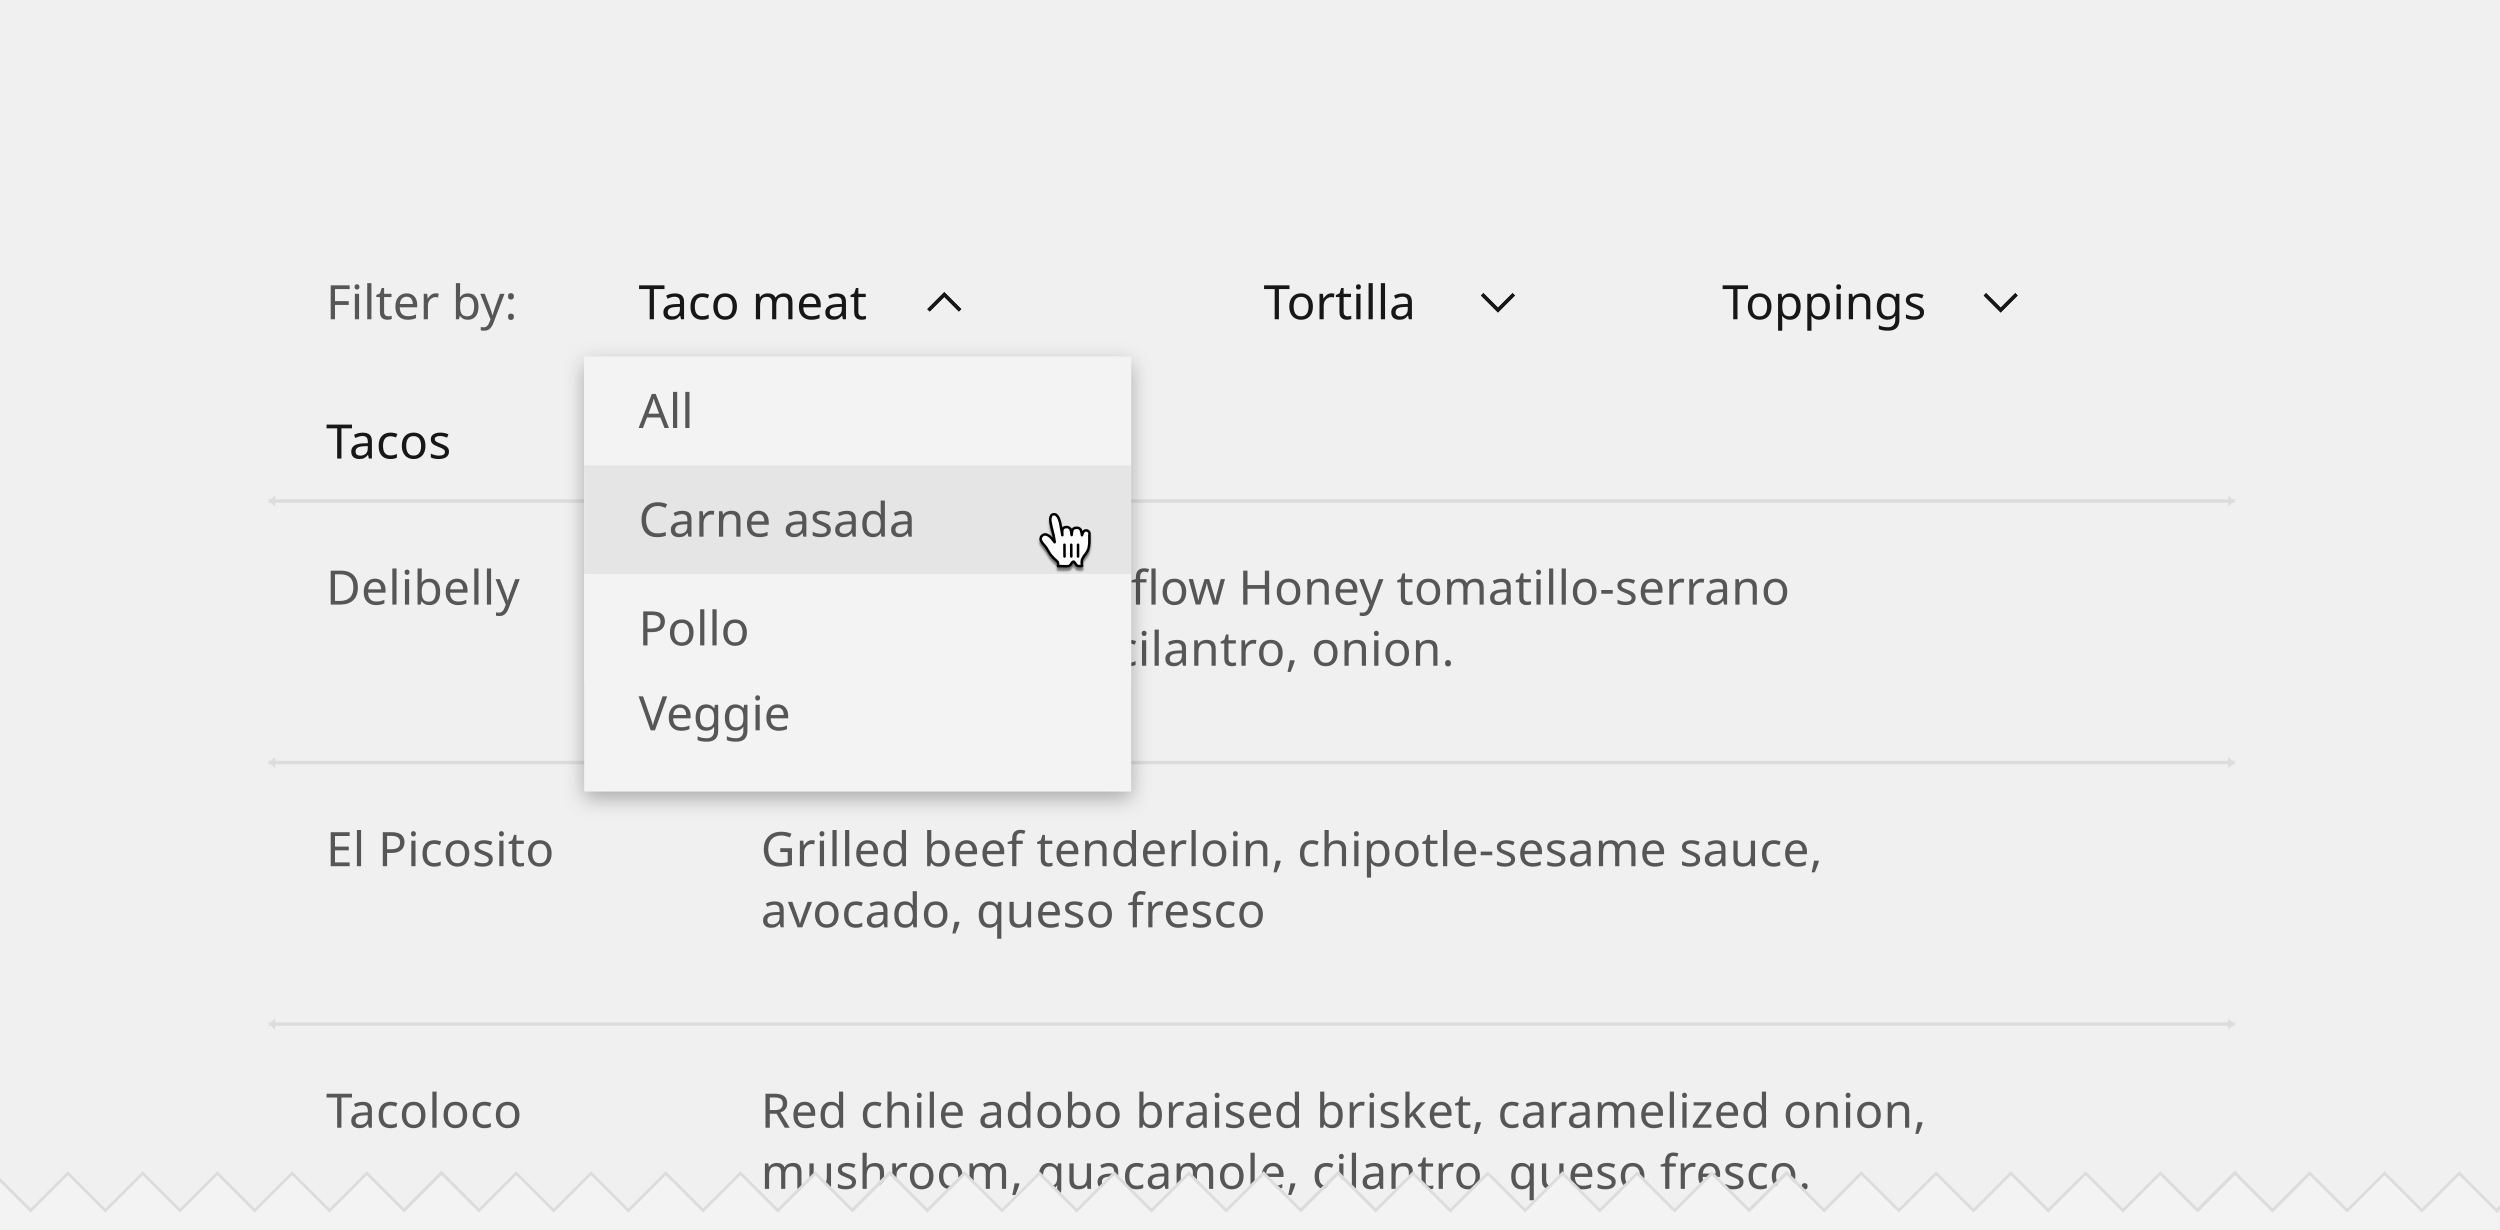
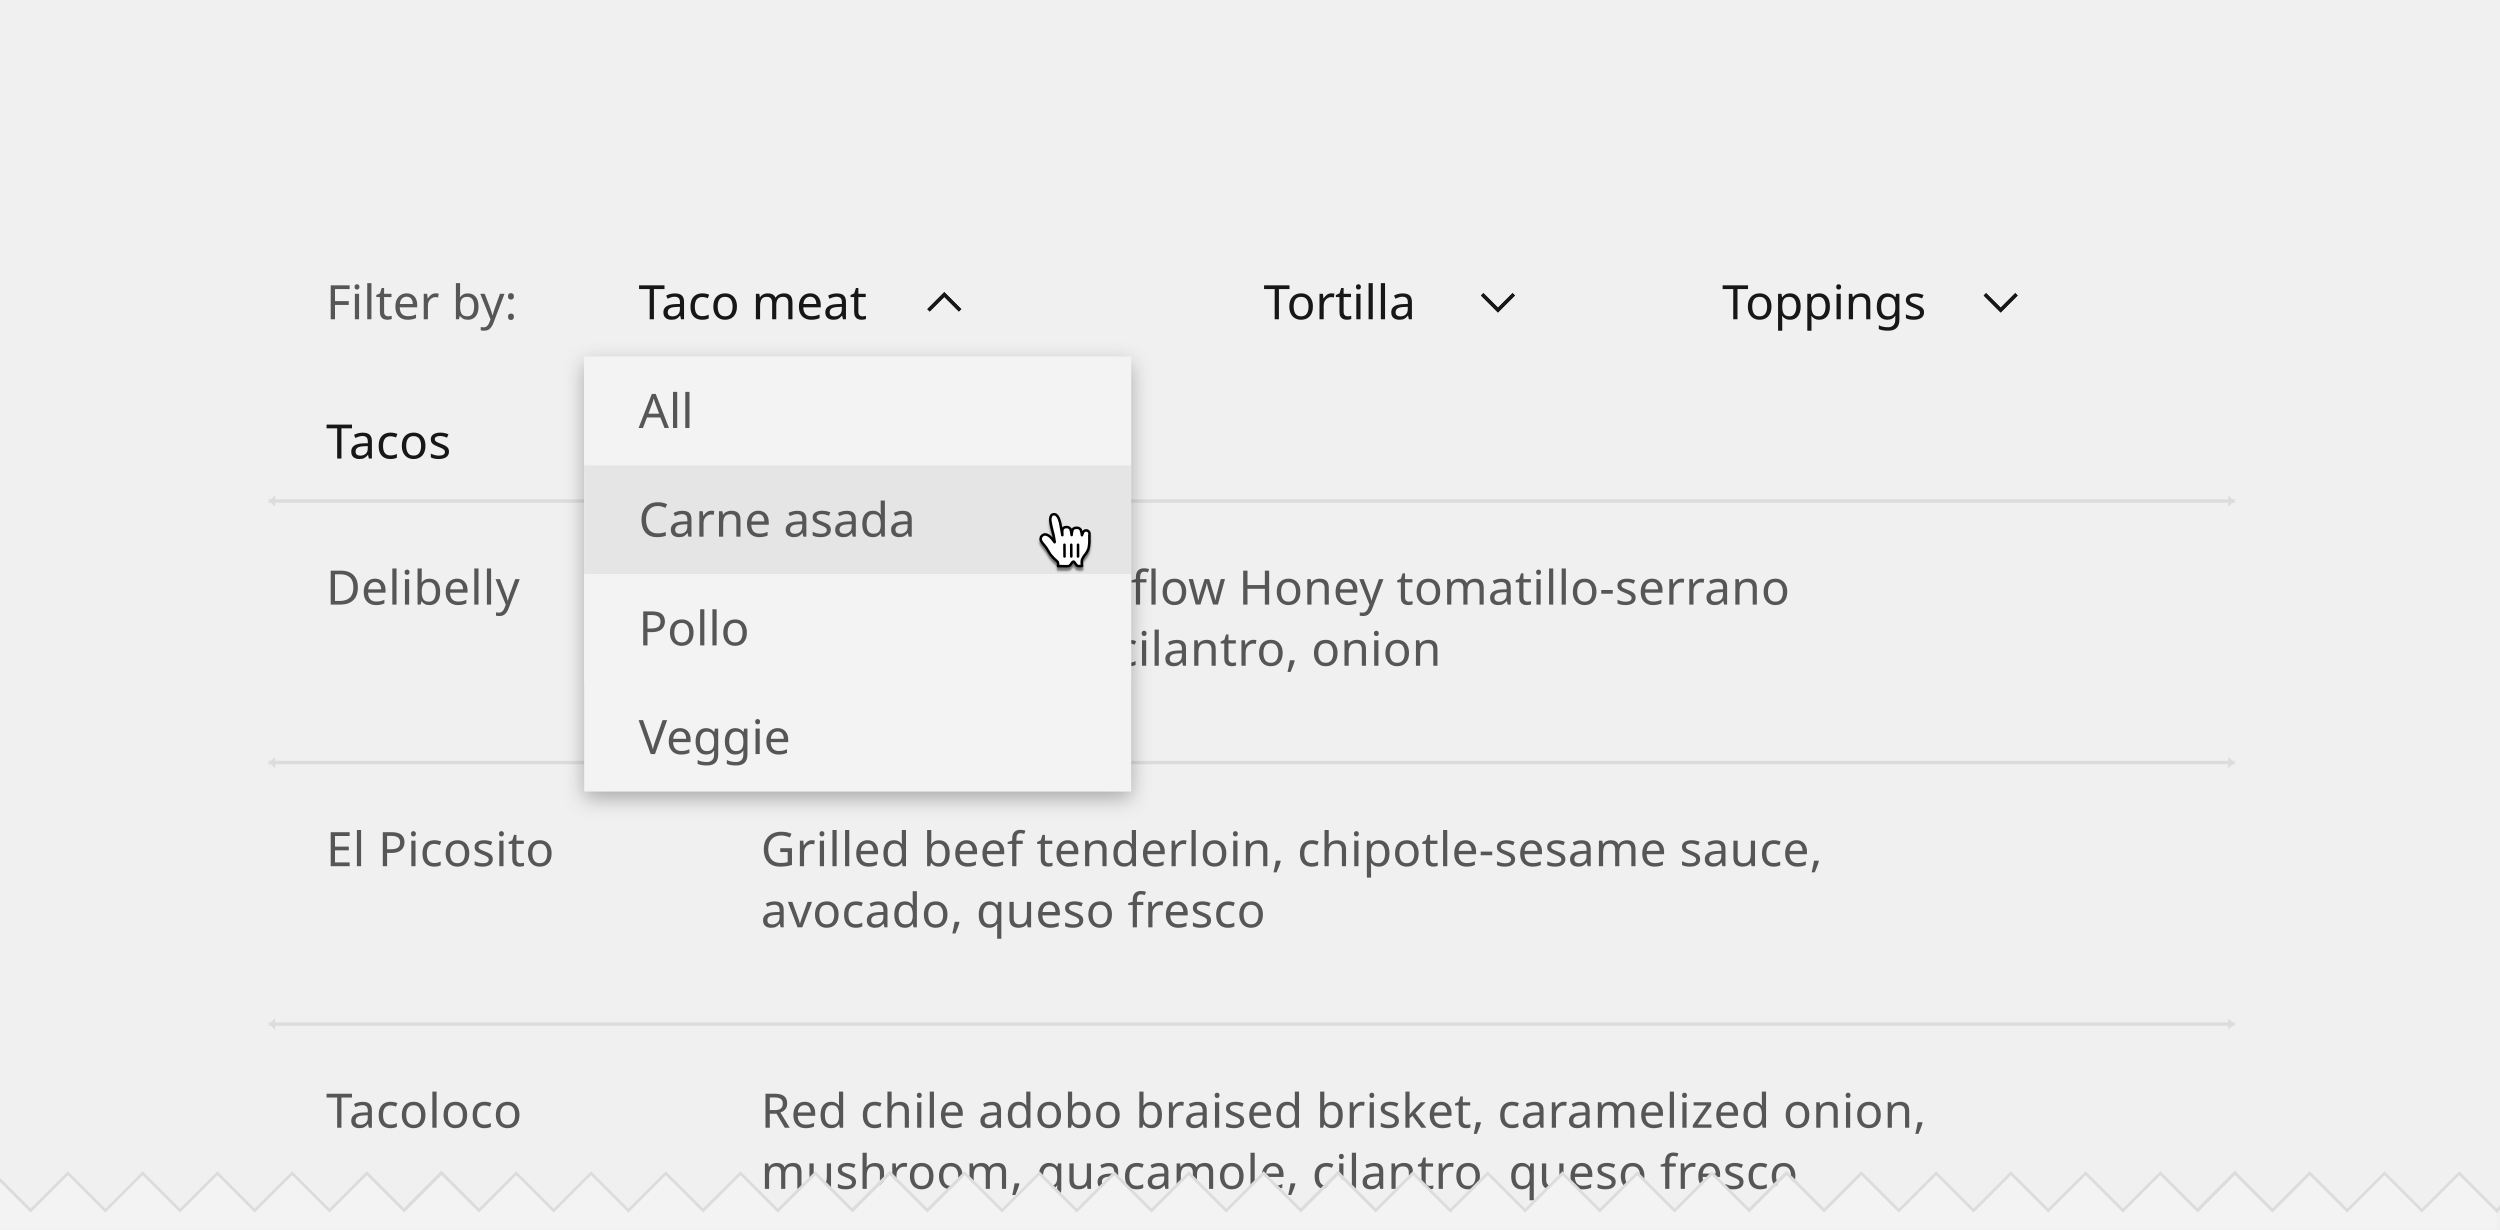
<svg xmlns="http://www.w3.org/2000/svg" xmlns:xlink="http://www.w3.org/1999/xlink" width="736px" height="362px" viewBox="0 0 736 362" version="1.1">
  <defs>
-     <rect id="path-1" x="92" y="174" width="161" height="128" />
+     <rect id="path-1" x="92" y="25" width="161" height="128" />
    <filter x="-6.2%" y="-6.2%" width="112.4%" height="115.6%" filterUnits="objectBoundingBox" id="filter-2">
      <feOffset dx="0" dy="2" in="SourceAlpha" result="shadowOffsetOuter1" />
      <feGaussianBlur stdDeviation="3" in="shadowOffsetOuter1" result="shadowBlurOuter1" />
      <feColorMatrix values="0 0 0 0 0   0 0 0 0 0   0 0 0 0 0  0 0 0 0.3 0" type="matrix" in="shadowBlurOuter1" />
    </filter>
    <filter x="-32.7%" y="-24.4%" width="165.3%" height="155.0%" filterUnits="objectBoundingBox" id="filter-3">
      <feOffset dx="0" dy="1" in="SourceAlpha" result="shadowOffsetOuter1" />
      <feGaussianBlur stdDeviation="0.4" in="shadowOffsetOuter1" result="shadowBlurOuter1" />
      <feColorMatrix values="0 0 0 0 0   0 0 0 0 0   0 0 0 0 0  0 0 0 0.5 0" type="matrix" in="shadowBlurOuter1" result="shadowMatrixOuter1" />
      <feMerge>
        <feMergeNode in="shadowMatrixOuter1" />
        <feMergeNode in="SourceGraphic" />
      </feMerge>
    </filter>
    <polygon id="path-4" points="5 6 0 1 0.707 0.293 5 4.586 9.293 0.293 10 1" />
    <polygon id="path-6" points="5 6 0 1 0.707 0.293 5 4.586 9.293 0.293 10 1" />
    <polygon id="path-8" points="5 6 0 1 0.707 0.293 5 4.586 9.293 0.293 10 1" />
  </defs>
  <g id="filter-1" stroke="none" stroke-width="1" fill="none" fill-rule="evenodd">
-     <g id="Group-3" transform="translate(80, -69)">
-       <g id="Group">
-         <path d="M288.5,216.5 L577,216.5 L576.5,216 L576.5,217 L577,216.5 L288.5,216.5 Z M288.5,216.5 L0,216.5 L0.5,217 L0.5,216 L0,216.5 L288.5,216.5 Z" id="Rectangle-3-Copy-35" stroke="#DCDCDC" />
-         <path d="M288.5,370.5 L577,370.5 L576.5,370 L576.5,371 L577,370.5 L288.5,370.5 Z M288.5,370.5 L0,370.5 L0.5,371 L0.5,370 L0,370.5 L288.5,370.5 Z" id="Rectangle-3-Copy-38" stroke="#DCDCDC" />
-         <path d="M288.5,293.5 L577,293.5 L576.5,293 L576.5,294 L577,293.5 L288.5,293.5 Z M288.5,293.5 L0,293.5 L0.5,294 L0.5,293 L0,293.5 L288.5,293.5 Z" id="Rectangle-3-Copy-39" stroke="#DCDCDC" />
+     <g id="Group-3" transform="translate(80, 80)">
+       <g id="Group" transform="translate(0, 41)">
+         <path d="M288.5,26.5 L577,26.5 L576.5,26 L576.5,27 L577,26.5 L288.5,26.5 Z M288.5,26.5 L0,26.5 L0.5,27 L0.5,26 L0,26.5 L288.5,26.5 Z" id="Rectangle-3-Copy-35" stroke="#DCDCDC" />
+         <path d="M288.5,180.5 L577,180.5 L576.5,180 L576.5,181 L577,180.5 L288.5,180.5 Z M288.5,180.5 L0,180.5 L0.5,181 L0.5,180 L0,180.5 L288.5,180.5 Z" id="Rectangle-3-Copy-38" stroke="#DCDCDC" />
+         <path d="M288.5,103.5 L577,103.5 L576.5,103 L576.5,104 L577,103.5 L288.5,103.5 Z M288.5,103.5 L0,103.5 L0.5,104 L0.5,103 L0,103.5 L288.5,103.5 Z" id="Rectangle-3-Copy-39" stroke="#DCDCDC" />
        <text id="Tacos" font-family="IBMPlexSans-SemiBold, IBM Plex Sans" font-size="14" font-weight="500" line-spacing="18" letter-spacing="0.1" fill="#171717">
-           <tspan x="16" y="204">Tacos</tspan>
+           <tspan x="16" y="14">Tacos</tspan>
        </text>
        <text id="Description" font-family="IBMPlexSans-SemiBold, IBM Plex Sans" font-size="14" font-weight="500" line-spacing="18" letter-spacing="0.1" fill="#171717">
-           <tspan x="144" y="204">Description</tspan>
+           <tspan x="144" y="14">Description</tspan>
        </text>
        <text id="Pork-belly,-Goodflow" font-family="IBMPlexSans, IBM Plex Sans" font-size="14" font-weight="normal" line-spacing="18" letter-spacing="0.1" fill="#565656">
-           <tspan x="144" y="247">Pork belly, Goodflow Honey tomatillo-serrano </tspan>
-           <tspan x="144" y="265">salsa, avocado, cilantro, onion.</tspan>
+           <tspan x="144" y="57">Pork belly, Goodflow Honey tomatillo-serrano </tspan>
+           <tspan x="144" y="75">salsa, avocado, cilantro, onion</tspan>
        </text>
        <text id="Grilled-beef-tenderl" font-family="IBMPlexSans, IBM Plex Sans" font-size="14" font-weight="normal" line-spacing="18" letter-spacing="0.1" fill="#565656">
-           <tspan x="144" y="324">Grilled beef tenderloin, chipotle-sesame sauce, </tspan>
-           <tspan x="144" y="342">avocado, queso fresco</tspan>
+           <tspan x="144" y="134">Grilled beef tenderloin, chipotle-sesame sauce, </tspan>
+           <tspan x="144" y="152">avocado, queso fresco</tspan>
        </text>
        <text id="Delibelly" font-family="IBMPlexSans, IBM Plex Sans" font-size="14" font-weight="normal" line-spacing="18" letter-spacing="0.1" fill="#565656">
-           <tspan x="16" y="247">Delibelly</tspan>
+           <tspan x="16" y="57">Delibelly</tspan>
        </text>
        <text id="El-Picosito" font-family="IBMPlexSans, IBM Plex Sans" font-size="14" font-weight="normal" line-spacing="18" letter-spacing="0.1" fill="#565656">
-           <tspan x="16" y="324">El Picosito</tspan>
+           <tspan x="16" y="134">El Picosito</tspan>
        </text>
        <text id="Red-chile-adobo-brai" font-family="IBMPlexSans, IBM Plex Sans" font-size="14" font-weight="normal" line-spacing="18" letter-spacing="0.1" fill="#565656">
-           <tspan x="144" y="401">Red chile adobo braised brisket, caramelized onion, </tspan>
-           <tspan x="144" y="419">mushroom, guacamole, cilantro, queso fresco.</tspan>
+           <tspan x="144" y="211">Red chile adobo braised brisket, caramelized onion, </tspan>
+           <tspan x="144" y="229">mushroom, guacamole, cilantro, queso fresco</tspan>
        </text>
        <text id="Tacoloco" font-family="IBMPlexSans, IBM Plex Sans" font-size="14" font-weight="normal" line-spacing="18" letter-spacing="0.1" fill="#565656">
-           <tspan x="16" y="401">Tacoloco</tspan>
+           <tspan x="16" y="211">Tacoloco</tspan>
        </text>
      </g>
      <g id="Rectangle-4-Copy-21">
        <use fill="black" fill-opacity="1" filter="url(#filter-2)" xlink:href="#path-1" />
        <use fill="#DCDCDC" fill-rule="evenodd" xlink:href="#path-1" />
      </g>
-       <polygon id="Rectangle-Copy-35" fill="#F3F3F3" points="92 174 253 174 253 302 92 302" />
-       <polygon id="Rectangle-Copy-72" fill="#F3F3F3" points="92 174 253 174 253 206 92 206" />
-       <polygon id="Rectangle-Copy-75" fill="#F3F3F3" points="92 238 253 238 253 270 92 270" />
-       <polygon id="Rectangle-Copy-80" fill="#E5E5E5" points="92 206 253 206 253 238 92 238" />
+       <polygon id="Rectangle-Copy-35" fill="#F3F3F3" points="92 25 253 25 253 153 92 153" />
+       <polygon id="Rectangle-Copy-72" fill="#F3F3F3" points="92 25 253 25 253 57 92 57" />
+       <polygon id="Rectangle-Copy-75" fill="#F3F3F3" points="92 89 253 89 253 121 92 121" />
+       <polygon id="Rectangle-Copy-80" fill="#E5E5E5" points="92 57 253 57 253 89 92 89" />
      <text id="All" font-family="IBMPlexSans, IBM Plex Sans" font-size="14" font-weight="normal" line-spacing="18" fill="#565656">
-         <tspan x="108" y="195">All</tspan>
+         <tspan x="108" y="46">All</tspan>
      </text>
      <text id="Pollo" font-family="IBMPlexSans, IBM Plex Sans" font-size="14" font-weight="normal" line-spacing="18" fill="#565656">
-         <tspan x="108" y="259">Pollo</tspan>
+         <tspan x="108" y="110">Pollo</tspan>
      </text>
      <text id="Carne-asada" font-family="IBMPlexSans, IBM Plex Sans" font-size="14" font-weight="normal" line-spacing="18" fill="#565656">
-         <tspan x="108" y="227">Carne asada</tspan>
+         <tspan x="108" y="78">Carne asada</tspan>
      </text>
      <text id="Veggie" font-family="IBMPlexSans, IBM Plex Sans" font-size="14" font-weight="normal" line-spacing="18" fill="#565656">
-         <tspan x="108" y="284">Veggie</tspan>
+         <tspan x="108" y="142">Veggie</tspan>
      </text>
-       <g id="Cursor/Hand/Pointing" transform="translate(217, 212)">
+       <g id="Cursor/Hand/Pointing" transform="translate(217, 63)">
        <g id="pointing" filter="url(#filter-3)" transform="translate(9, 8)">
          <path d="M3.27,12.28 C2.99,11.92 2.64,11.19 2.03,10.28 C1.68,9.78 0.82,8.83 0.56,8.34 C0.373,8.042 0.318,7.68 0.41,7.34 C0.567,6.694 1.18,6.266 1.84,6.34 C2.351,6.443 2.82,6.693 3.19,7.06 C3.448,7.303 3.686,7.567 3.9,7.85 C4.06,8.05 4.1,8.13 4.28,8.36 C4.46,8.59 4.58,8.82 4.49,8.48 C4.42,7.98 4.3,7.14 4.13,6.39 C4,5.82 3.97,5.73 3.85,5.3 C3.73,4.87 3.66,4.51 3.53,4.02 C3.411,3.539 3.318,3.051 3.25,2.56 C3.124,1.932 3.216,1.279 3.51,0.71 C3.859,0.381 4.372,0.295 4.81,0.49 C5.251,0.815 5.579,1.27 5.75,1.79 C6.012,2.43 6.187,3.103 6.27,3.79 C6.43,4.79 6.74,6.25 6.75,6.55 C6.75,6.18 6.68,5.4 6.75,5.05 C6.819,4.685 7.073,4.382 7.42,4.25 C7.718,4.159 8.033,4.138 8.34,4.19 C8.65,4.255 8.925,4.433 9.11,4.69 C9.342,5.273 9.47,5.893 9.49,6.52 C9.517,5.971 9.611,5.427 9.77,4.9 C9.937,4.665 10.181,4.495 10.46,4.42 C10.791,4.36 11.129,4.36 11.46,4.42 C11.731,4.511 11.968,4.682 12.14,4.91 C12.352,5.44 12.48,6 12.52,6.57 C12.52,6.71 12.59,6.18 12.81,5.83 C12.924,5.491 13.211,5.238 13.562,5.167 C13.913,5.097 14.275,5.219 14.512,5.487 C14.749,5.756 14.824,6.131 14.71,6.47 C14.71,7.12 14.71,7.09 14.71,7.53 C14.71,7.97 14.71,8.36 14.71,8.73 C14.674,9.315 14.593,9.897 14.47,10.47 C14.296,10.977 14.054,11.458 13.75,11.9 C13.264,12.44 12.863,13.05 12.56,13.71 C12.485,14.038 12.451,14.374 12.46,14.71 C12.459,15.021 12.499,15.33 12.58,15.63 C12.171,15.673 11.759,15.673 11.35,15.63 C10.96,15.57 10.48,14.79 10.35,14.55 C10.286,14.421 10.154,14.34 10.01,14.34 C9.866,14.34 9.734,14.421 9.67,14.55 C9.45,14.93 8.96,15.62 8.62,15.66 C7.95,15.74 6.57,15.66 5.48,15.66 C5.48,15.66 5.66,14.66 5.25,14.3 C4.84,13.94 4.42,13.52 4.11,13.24 L3.27,12.28 Z" id="Shape" fill="#FFFFFF" fill-rule="nonzero" />
          <path d="M3.27,12.28 C2.99,11.92 2.64,11.19 2.03,10.28 C1.68,9.78 0.82,8.83 0.56,8.34 C0.373,8.042 0.318,7.68 0.41,7.34 C0.567,6.694 1.18,6.266 1.84,6.34 C2.351,6.443 2.82,6.693 3.19,7.06 C3.448,7.303 3.686,7.567 3.9,7.85 C4.06,8.05 4.1,8.13 4.28,8.36 C4.46,8.59 4.58,8.82 4.49,8.48 C4.42,7.98 4.3,7.14 4.13,6.39 C4,5.82 3.97,5.73 3.85,5.3 C3.73,4.87 3.66,4.51 3.53,4.02 C3.411,3.539 3.318,3.051 3.25,2.56 C3.124,1.932 3.216,1.279 3.51,0.71 C3.859,0.381 4.372,0.295 4.81,0.49 C5.251,0.815 5.579,1.27 5.75,1.79 C6.012,2.43 6.187,3.103 6.27,3.79 C6.43,4.79 6.74,6.25 6.75,6.55 C6.75,6.18 6.68,5.4 6.75,5.05 C6.819,4.685 7.073,4.382 7.42,4.25 C7.718,4.159 8.033,4.138 8.34,4.19 C8.65,4.255 8.925,4.433 9.11,4.69 C9.342,5.273 9.47,5.893 9.49,6.52 C9.517,5.971 9.611,5.427 9.77,4.9 C9.937,4.665 10.181,4.495 10.46,4.42 C10.791,4.36 11.129,4.36 11.46,4.42 C11.731,4.511 11.968,4.682 12.14,4.91 C12.352,5.44 12.48,6 12.52,6.57 C12.52,6.71 12.59,6.18 12.81,5.83 C12.924,5.491 13.211,5.238 13.562,5.167 C13.913,5.097 14.275,5.219 14.512,5.487 C14.749,5.756 14.824,6.131 14.71,6.47 C14.71,7.12 14.71,7.09 14.71,7.53 C14.71,7.97 14.71,8.36 14.71,8.73 C14.674,9.315 14.593,9.897 14.47,10.47 C14.296,10.977 14.054,11.458 13.75,11.9 C13.264,12.44 12.863,13.05 12.56,13.71 C12.485,14.038 12.451,14.374 12.46,14.71 C12.459,15.021 12.499,15.33 12.58,15.63 C12.171,15.673 11.759,15.673 11.35,15.63 C10.96,15.57 10.48,14.79 10.35,14.55 C10.286,14.421 10.154,14.34 10.01,14.34 C9.866,14.34 9.734,14.421 9.67,14.55 C9.45,14.93 8.96,15.62 8.62,15.66 C7.95,15.74 6.57,15.66 5.48,15.66 C5.48,15.66 5.66,14.66 5.25,14.3 C4.84,13.94 4.42,13.52 4.11,13.24 L3.27,12.28 Z" id="Shape" stroke="#000000" stroke-width="0.75" stroke-linecap="round" stroke-linejoin="round" />
          <path d="M11.75,12.826 L11.75,9.374 C11.75,9.167 11.582,9 11.375,9 C11.168,9 11,9.167 11,9.374 L11,12.826 C11,13.033 11.168,13.2 11.375,13.2 C11.582,13.2 11.75,13.033 11.75,12.826 Z" id="Shape" fill="#000000" fill-rule="nonzero" />
          <path d="M9.77,12.825 L9.75,9.371 C9.749,9.165 9.58,8.999 9.373,9 C9.166,9.001 8.999,9.169 9,9.375 L9.02,12.829 C9.021,13.035 9.19,13.201 9.397,13.2 C9.604,13.199 9.771,13.031 9.77,12.825 Z" id="Shape" fill="#000000" fill-rule="nonzero" />
          <path d="M7,9.379 L7.02,12.825 C7.021,13.033 7.19,13.201 7.397,13.2 C7.604,13.199 7.771,13.029 7.77,12.821 L7.75,9.375 C7.749,9.167 7.58,8.999 7.373,9 C7.166,9.001 6.999,9.171 7,9.379 Z" id="Shape" fill="#000000" fill-rule="nonzero" />
        </g>
      </g>
      <text id="Taco-meat" font-family="IBMPlexSans, IBM Plex Sans" font-size="14" font-weight="normal" line-spacing="18" fill="#171717">
-         <tspan x="108" y="163">Taco meat</tspan>
+         <tspan x="108" y="14">Taco meat</tspan>
      </text>
-       <g id="icon/navigation/chevron/down/16" transform="translate(198, 158) rotate(-180) translate(-198, -158) translate(190, 150)">
+       <g id="icon/navigation/chevron/down/16" transform="translate(198, 9) rotate(-180) translate(-198, -9) translate(190, 1)">
        <g id="chevron--down" stroke-width="1" fill-rule="evenodd" transform="translate(3, 5)">
          <mask id="mask-5" fill="white">
            <use xlink:href="#path-4" />
          </mask>
          <use id="Mask" fill="#000000" fill-rule="nonzero" xlink:href="#path-4" />
          <g id="color/gray/100" mask="url(#mask-5)" fill="#171717">
            <g transform="translate(-3, -5)">
              <rect x="0" y="0" width="40" height="40" />
            </g>
          </g>
        </g>
        <rect id="transparent-rectangle" transform="translate(17, 8) rotate(-90) translate(-17, -8) " x="9" y="0" width="16" height="16" />
      </g>
      <text id="Tortilla" font-family="IBMPlexSans, IBM Plex Sans" font-size="14" font-weight="normal" line-spacing="18" fill="#171717">
-         <tspan x="292" y="163">Tortilla</tspan>
+         <tspan x="292" y="14">Tortilla</tspan>
      </text>
-       <g id="icon/navigation/chevron/down/16" transform="translate(353, 150)">
+       <g id="icon/navigation/chevron/down/16" transform="translate(353, 1)">
        <g id="chevron--down" stroke-width="1" fill-rule="evenodd" transform="translate(3, 5)">
          <mask id="mask-7" fill="white">
            <use xlink:href="#path-6" />
          </mask>
          <use id="Mask" fill="#000000" fill-rule="nonzero" xlink:href="#path-6" />
          <g id="color/gray/100" mask="url(#mask-7)" fill="#171717">
            <g transform="translate(-3, -5)">
              <rect x="0" y="0" width="40" height="40" />
            </g>
          </g>
        </g>
        <rect id="transparent-rectangle" transform="translate(17, 8) rotate(-90) translate(-17, -8) " x="9" y="0" width="16" height="16" />
      </g>
      <text id="Toppings" font-family="IBMPlexSans, IBM Plex Sans" font-size="14" font-weight="normal" line-spacing="18" fill="#171717">
-         <tspan x="427" y="163">Toppings</tspan>
+         <tspan x="427" y="14">Toppings</tspan>
      </text>
-       <g id="icon/navigation/chevron/down/16" transform="translate(501, 150)">
+       <g id="icon/navigation/chevron/down/16" transform="translate(501, 1)">
        <g id="chevron--down" stroke-width="1" fill-rule="evenodd" transform="translate(3, 5)">
          <mask id="mask-9" fill="white">
            <use xlink:href="#path-8" />
          </mask>
          <use id="Mask" fill="#000000" fill-rule="nonzero" xlink:href="#path-8" />
          <g id="color/gray/100" mask="url(#mask-9)" fill="#171717">
            <g transform="translate(-3, -5)">
              <rect x="0" y="0" width="40" height="40" />
            </g>
          </g>
        </g>
        <rect id="transparent-rectangle" transform="translate(17, 8) rotate(-90) translate(-17, -8) " x="9" y="0" width="16" height="16" />
      </g>
      <text id="Filter-by:" font-family="IBMPlexSans, IBM Plex Sans" font-size="14" font-weight="normal" line-spacing="18" letter-spacing="0.023" fill="#565656">
-         <tspan x="16" y="163">Filter by:</tspan>
+         <tspan x="16" y="14">Filter by:</tspan>
      </text>
    </g>
    <g id="Group-2" transform="translate(-134, 345)">
      <g id="Group" stroke="#DCDCDC">
        <polyline id="Path-16" transform="translate(462.152, 5.772216) rotate(-270) translate(-462.152, -5.772216) " points="456.38 -60.38 467.775 -48.984 456.883 -38.092 467.898 -27.077 456.912 -16.091 467.872 -5.054 456.903 5.915 467.911 16.923 456.921 27.913 467.924 38.916 456.884 49.956 467.827 60.898 456.8 71.924" />
        <polyline id="Path-16" transform="translate(330.152, 5.772216) rotate(-270) translate(-330.152, -5.772216) " points="324.38 -60.38 335.775 -48.984 324.883 -38.092 335.898 -27.077 324.912 -16.091 335.872 -5.054 324.903 5.915 335.911 16.923 324.921 27.913 335.924 38.916 324.884 49.956 335.827 60.898 324.8 71.924" />
        <polyline id="Path-16" transform="translate(198.152, 5.772216) rotate(-270) translate(-198.152, -5.772216) " points="192.38 -60.38 203.775 -48.984 192.883 -38.092 203.898 -27.077 192.912 -16.091 203.872 -5.054 192.903 5.915 203.911 16.923 192.921 27.913 203.924 38.916 192.884 49.956 203.827 60.898 192.8 71.924" />
        <polyline id="Path-16" transform="translate(726.152, 5.772216) rotate(-270) translate(-726.152, -5.772216) " points="720.38 -60.38 731.775 -48.984 720.883 -38.092 731.898 -27.077 720.912 -16.091 731.872 -5.054 720.903 5.915 731.911 16.923 720.921 27.913 731.924 38.916 720.884 49.956 731.827 60.898 720.8 71.924" />
        <polyline id="Path-16" transform="translate(594.152, 5.772216) rotate(-270) translate(-594.152, -5.772216) " points="588.38 -60.38 599.775 -48.984 588.883 -38.092 599.898 -27.077 588.912 -16.091 599.872 -5.054 588.903 5.915 599.911 16.923 588.921 27.913 599.924 38.916 588.884 49.956 599.827 60.898 588.8 71.924" />
        <polyline id="Path-16" transform="translate(858.152, 5.772216) rotate(-270) translate(-858.152, -5.772216) " points="852.38 -60.38 863.775 -48.984 852.883 -38.092 863.898 -27.077 852.912 -16.091 863.872 -5.054 852.903 5.915 863.911 16.923 852.921 27.913 863.924 38.916 852.884 49.956 863.827 60.898 852.8 71.924" />
      </g>
      <polygon id="Fill-1" fill="#F3F3F3" points="857.997 1 852 6.997 847 11.997 835.997 1 825 11.997 813.997 1 803 11.997 791.997 1 781 11.997 769.997 1 759 11.997 747.997 1 737 11.997 725.997 1 715 11.997 703.997 1 693 11.997 681.997 1 671 11.997 659.997 1 649 11.997 637.997 1 627 11.997 615.997 1 605 11.997 593.997 1 583 11.997 571.998 1 561 11.997 560.994 11.997 549.997 1 539 11.997 527.998 1 517 11.997 516.994 11.997 505.997 1 495 11.997 483.997 1 473 11.997 461.998 1 451 11.997 450.994 11.997 439.997 1 429 11.997 417.998 1 407 11.997 406.994 11.997 395.997 1 385 11.997 373.998 1 363 11.997 362.994 11.997 351.997 1 341 11.997 329.998 1 319 11.997 318.994 11.997 307.998 1 297 11.997 285.997 1 275 11.997 263.998 1 253 11.997 252.994 11.997 241.997 1 231 11.997 219.998 1 209 11.997 208.994 11.997 197.997 1 187 11.997 175.998 1 165 11.997 164.994 11.997 153.997 1 143 11.997 131.998 1 121 11.997 120.994 11.997 116 7.003 109.998 1 99 11.997 99 17 869 17 869 11.997" />
    </g>
  </g>
</svg>
